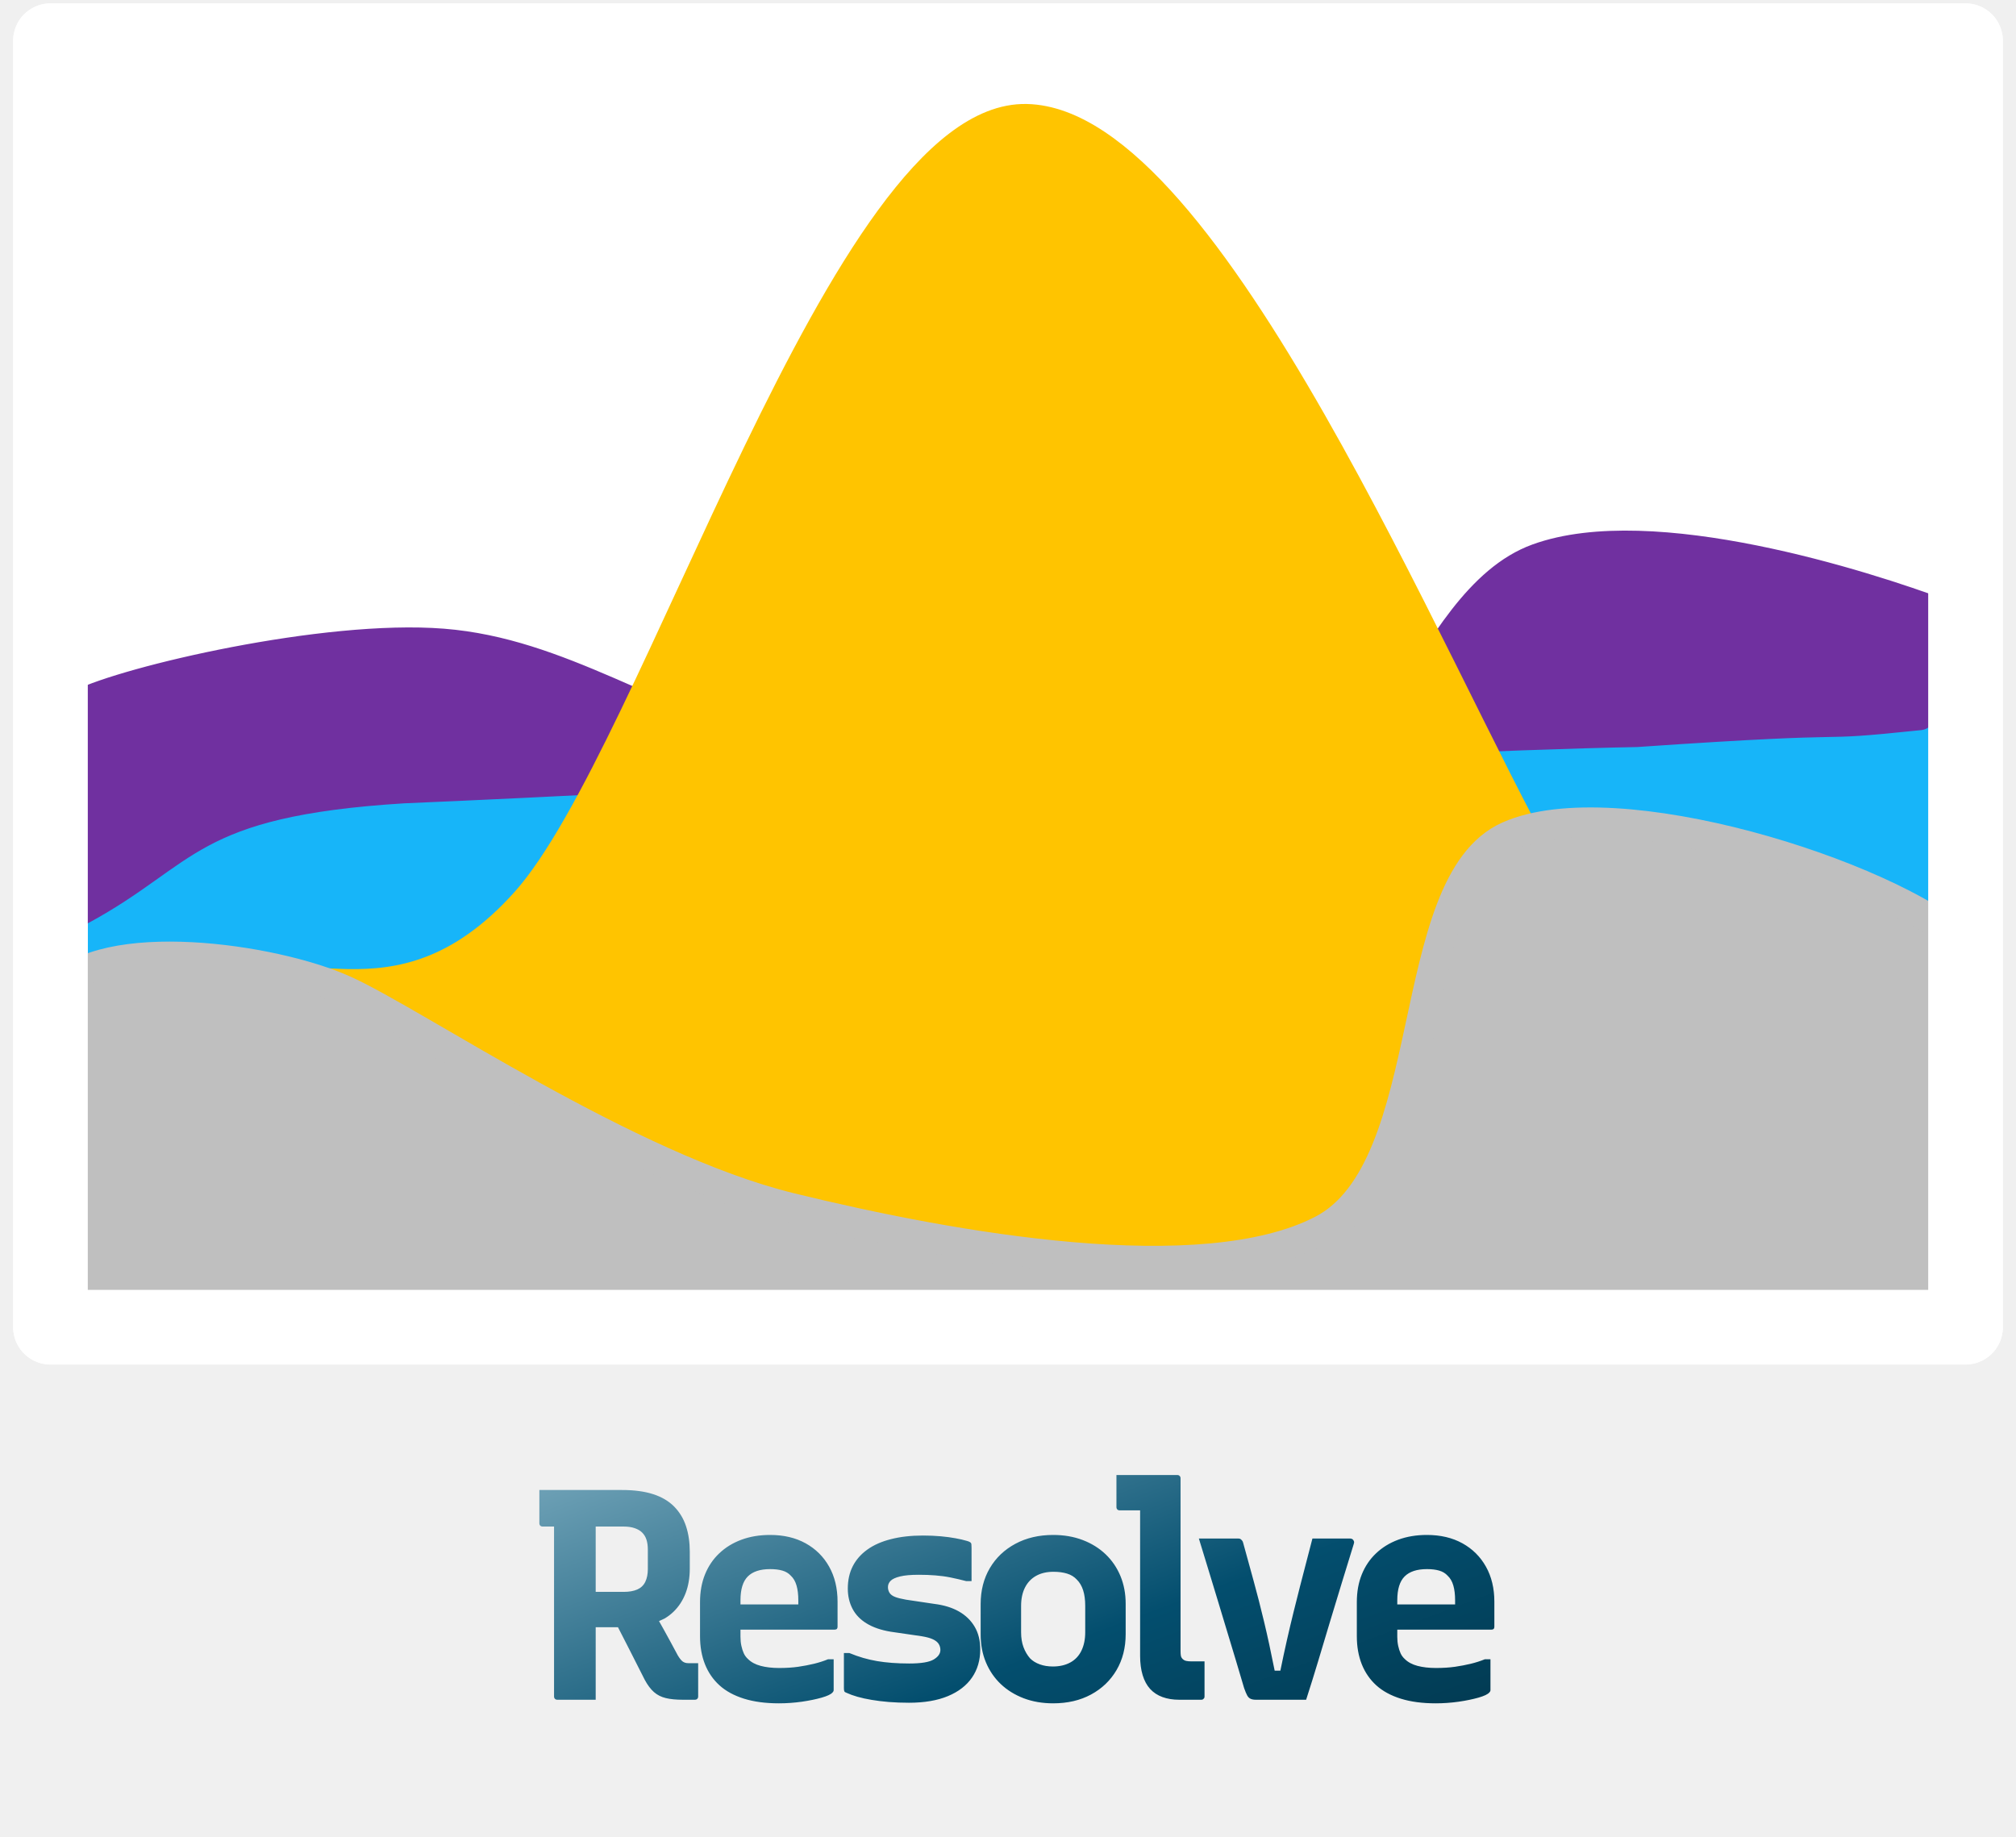
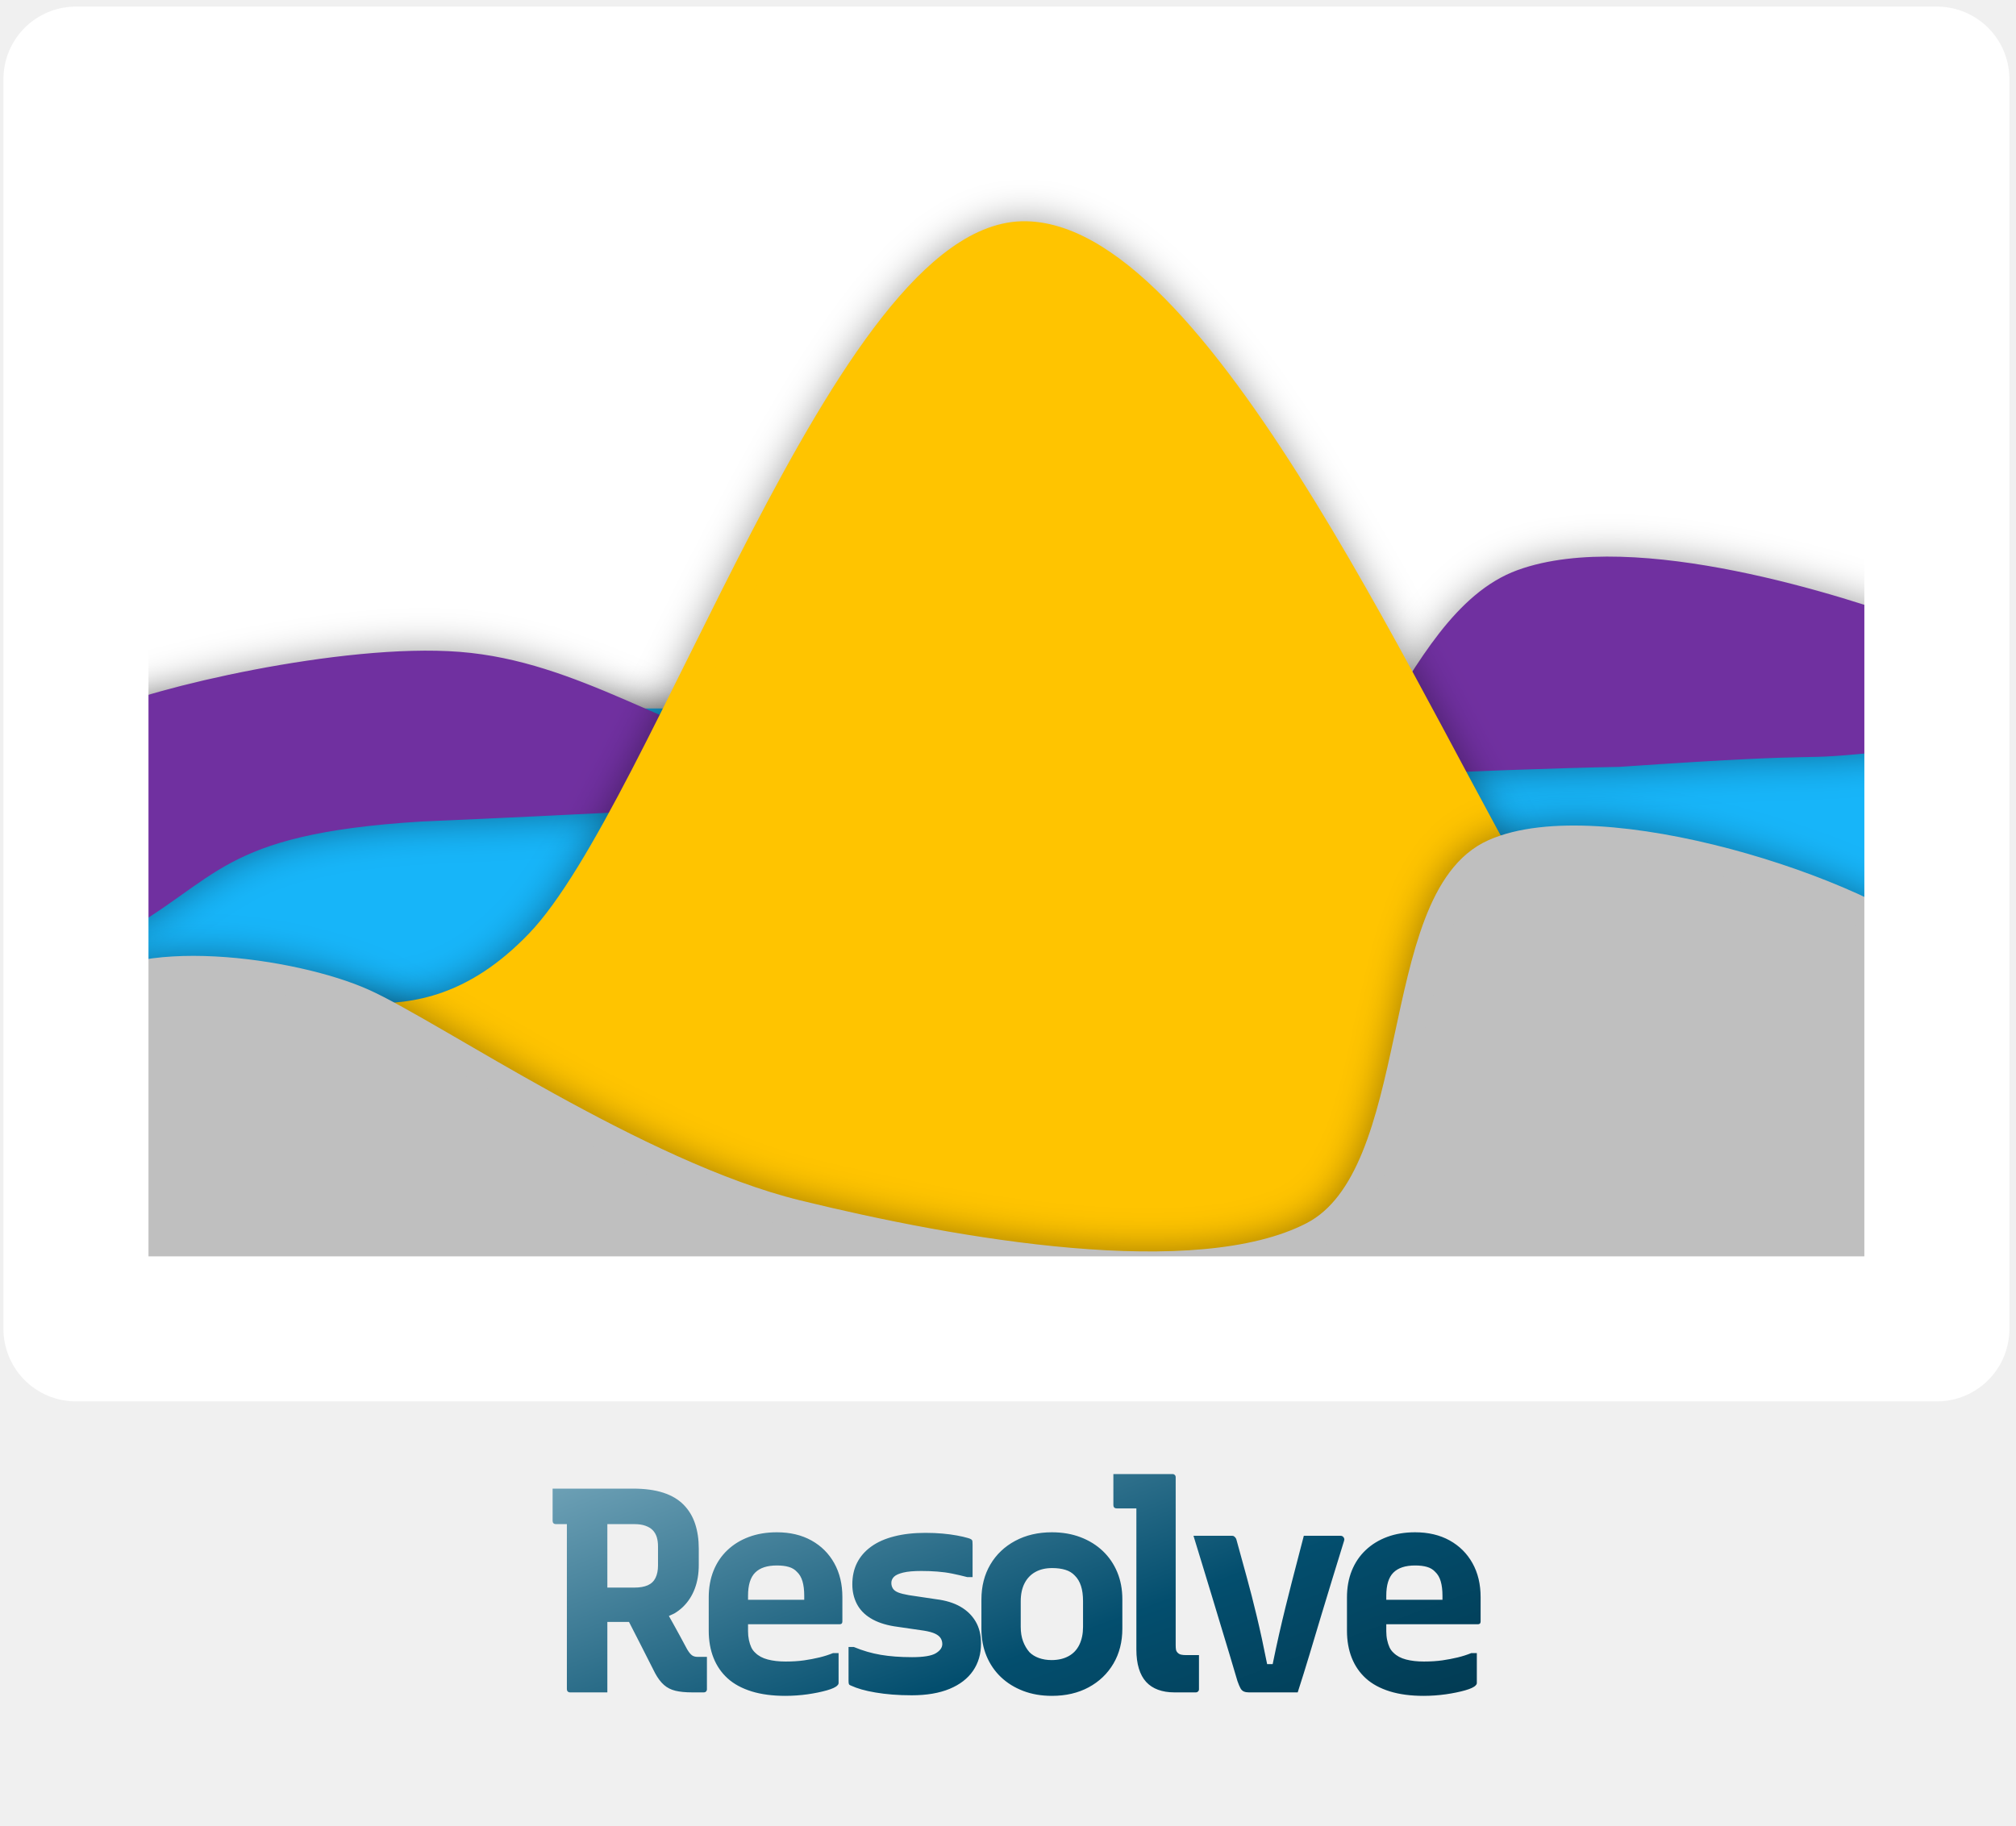
- <svg xmlns="http://www.w3.org/2000/svg" width="619" height="564" xml:space="preserve" overflow="hidden">
+ <svg xmlns="http://www.w3.org/2000/svg" width="637" height="577" xml:space="preserve" overflow="hidden">
  <defs>
-     <linearGradient x1="496.681" y1="1644.33" x2="424.352" y2="1451.46" gradientUnits="userSpaceOnUse" spreadMethod="reflect" id="fill0">
+     <filter id="fx0" x="-10%" y="-10%" width="120%" height="120%" filterUnits="userSpaceOnUse" primitiveUnits="userSpaceOnUse">
+       <feComponentTransfer color-interpolation-filters="sRGB">
+         <feFuncR type="discrete" tableValues="0 0" />
+         <feFuncG type="discrete" tableValues="0 0" />
+         <feFuncB type="discrete" tableValues="0 0" />
+         <feFuncA type="linear" slope="0.4" intercept="0" />
+       </feComponentTransfer>
+       <feGaussianBlur stdDeviation="6.111 6.111" />
+     </filter>
+     <filter id="fx1" x="-10%" y="-10%" width="120%" height="120%" filterUnits="userSpaceOnUse" primitiveUnits="userSpaceOnUse">
+       <feComponentTransfer color-interpolation-filters="sRGB">
+         <feFuncR type="discrete" tableValues="0 0" />
+         <feFuncG type="discrete" tableValues="0 0" />
+         <feFuncB type="discrete" tableValues="0 0" />
+         <feFuncA type="linear" slope="0.4" intercept="0" />
+       </feComponentTransfer>
+       <feGaussianBlur stdDeviation="6.111 6.111" />
+     </filter>
+     <filter id="fx2" x="-10%" y="-10%" width="120%" height="120%" filterUnits="userSpaceOnUse" primitiveUnits="userSpaceOnUse">
+       <feComponentTransfer color-interpolation-filters="sRGB">
+         <feFuncR type="discrete" tableValues="0 0" />
+         <feFuncG type="discrete" tableValues="0 0" />
+         <feFuncB type="discrete" tableValues="0 0" />
+         <feFuncA type="linear" slope="0.4" intercept="0" />
+       </feComponentTransfer>
+       <feGaussianBlur stdDeviation="6.111 6.111" />
+     </filter>
+     <filter id="fx3" x="-10%" y="-10%" width="120%" height="120%" filterUnits="userSpaceOnUse" primitiveUnits="userSpaceOnUse">
+       <feComponentTransfer color-interpolation-filters="sRGB">
+         <feFuncR type="discrete" tableValues="0 0" />
+         <feFuncG type="discrete" tableValues="0 0" />
+         <feFuncB type="discrete" tableValues="0 0" />
+         <feFuncA type="linear" slope="0.4" intercept="0" />
+       </feComponentTransfer>
+       <feGaussianBlur stdDeviation="6.111 6.111" />
+     </filter>
+     <linearGradient x1="496.681" y1="1644.33" x2="424.352" y2="1451.46" gradientUnits="userSpaceOnUse" spreadMethod="reflect" id="fill4">
      <stop offset="0" stop-color="#023B53" stop-opacity="1" />
      <stop offset="0.1" stop-color="#023B53" stop-opacity="1" />
      <stop offset="0.4" stop-color="#034E6E" stop-opacity="1" />
      <stop offset="0.9" stop-color="#6EA1B6" stop-opacity="1" />
      <stop offset="1" stop-color="#6EA1B6" stop-opacity="1" />
    </linearGradient>
+     <clipPath id="clip5">
+       <path d="M182.5 1273.5 182.5 1378.5 739.5 1378.5 739.5 1273.5ZM142 1045 779 1045 779 1622 142 1622Z" fill-rule="evenodd" clip-rule="evenodd" />
+     </clipPath>
+     <clipPath id="clip6">
+       <rect x="1.667" y="1.667" width="602.666" height="150.667" />
+     </clipPath>
+     <clipPath id="clip7">
+       <path d="M653.921 1225.55C642.487 1225.24 631.832 1226.31 623.08 1229.49 605.577 1235.85 593.773 1256.62 581.543 1277.1L576.335 1285.49 572.924 1285.64C523.602 1287.78 464.073 1290.77 409.392 1293.53L401.113 1293.95 392.601 1291.39C350.85 1280.17 323.091 1258.46 286.941 1255.6 250.791 1252.74 189.831 1267.12 175.702 1274.23 176.473 1296.08 174.954 1315.64 175.726 1337.5 208.799 1319.67 208.659 1304.14 274.944 1300.07 294.899 1299.24 323.699 1297.84 356.884 1296.18L401.113 1293.95 409.237 1296.39C450.113 1309.62 503.839 1331.94 537.45 1322.91 551.855 1319.04 562.575 1306.72 572.195 1292.17L576.335 1285.49 596.665 1284.64C619.416 1283.72 638.988 1283.06 653.499 1282.79 729.748 1277.55 702.459 1281.59 740.456 1277.61 740.059 1261.46 747.882 1262.8 747.486 1246.65 729.536 1239.94 688.224 1226.5 653.921 1225.55ZM142 1045 779 1045 779 1622 142 1622Z" fill-rule="evenodd" clip-rule="evenodd" />
+     </clipPath>
+     <clipPath id="clip8">
+       <rect x="1.66" y="-2.552" width="617.71" height="162.93" />
+     </clipPath>
+     <clipPath id="clip9">
+       <path d="M466.157 1119.51C410.448 1118.41 352.966 1300.96 312.523 1343.15 272.081 1385.33 236.937 1354.06 223.5 1372.6L231.898 1454.41 670.297 1455.5C739.445 1438.05 658.979 1389.73 624.955 1333.73 590.932 1277.73 521.867 1120.6 466.157 1119.51ZM142 1045 779 1045 779 1622 142 1622Z" fill-rule="evenodd" clip-rule="evenodd" />
+     </clipPath>
+     <clipPath id="clip10">
+       <rect x="1.577" y="1.613" width="539.756" height="381.721" />
+     </clipPath>
+     <clipPath id="clip11">
+       <path d="M646.57 1310.72C633.761 1309.98 622.386 1311.08 614.161 1314.73 581.262 1329.35 593.671 1416.67 556.912 1435.68 520.152 1454.69 443.62 1441.07 393.603 1428.8 343.586 1416.53 278.851 1372.04 256.81 1362.07 234.768 1352.1 182.641 1344.83 168.5 1362.07L171.963 1465.5 755.5 1465.5C755.103 1426.33 754.706 1387.16 754.31 1347.99 736.345 1331.73 685 1312.93 646.57 1310.72ZM142 1045 779 1045 779 1622 142 1622Z" fill-rule="evenodd" clip-rule="evenodd" />
+     </clipPath>
+     <clipPath id="clip12">
+       <rect x="1.633" y="-4.213" width="632.726" height="206.546" />
+     </clipPath>
  </defs>
-   <g transform="translate(-151 -1058)">
+   <g transform="translate(-142 -1045)">
    <g>
-       <path d="M474.458 1540.6C472.373 1540.6 470.594 1541.02 469.122 1541.85 467.65 1542.67 466.515 1543.87 465.718 1545.43 464.921 1547 464.522 1548.88 464.522 1551.09L464.522 1559.19C464.522 1560.9 464.767 1562.42 465.258 1563.74 465.749 1565.06 466.423 1566.21 467.282 1567.19 468.079 1567.99 469.076 1568.6 470.272 1569.03 471.468 1569.46 472.802 1569.68 474.274 1569.68 476.359 1569.68 478.153 1569.26 479.656 1568.43 481.159 1567.61 482.293 1566.39 483.06 1564.8 483.827 1563.2 484.21 1561.33 484.21 1559.19L484.21 1551.09C484.21 1549.19 483.995 1547.58 483.566 1546.26 483.137 1544.94 482.493 1543.85 481.634 1543 480.837 1542.14 479.84 1541.52 478.644 1541.16 477.448 1540.79 476.053 1540.6 474.458 1540.6ZM589.133 1539.78C586.067 1539.78 583.782 1540.53 582.279 1542.03 580.777 1543.53 580.025 1545.97 580.025 1549.34L580.025 1550.63 597.781 1550.63C597.781 1550.39 597.781 1550.17 597.781 1549.99 597.781 1549.8 597.781 1549.59 597.781 1549.34 597.781 1547.56 597.597 1546.05 597.229 1544.79 596.861 1543.53 596.279 1542.54 595.481 1541.8 594.807 1541.06 593.948 1540.54 592.905 1540.24 591.863 1539.93 590.605 1539.78 589.133 1539.78ZM387.467 1539.78C384.4 1539.78 382.115 1540.53 380.613 1542.03 379.11 1543.53 378.359 1545.97 378.359 1549.34L378.359 1550.63 396.115 1550.63C396.115 1550.39 396.115 1550.17 396.115 1549.99 396.115 1549.8 396.115 1549.59 396.115 1549.34 396.115 1547.56 395.931 1546.05 395.563 1544.79 395.195 1543.53 394.612 1542.54 393.815 1541.8 393.14 1541.06 392.281 1540.54 391.239 1540.24 390.196 1539.93 388.939 1539.78 387.467 1539.78ZM519.104 1530.39C521.189 1530.39 523.229 1530.39 525.222 1530.39 527.215 1530.39 529.224 1530.39 531.248 1530.39 531.555 1530.39 531.785 1530.45 531.938 1530.58 532.091 1530.7 532.245 1530.85 532.398 1531.04 532.551 1531.22 532.659 1531.46 532.72 1531.77 533.763 1535.57 534.821 1539.42 535.894 1543.32 536.967 1547.21 538.041 1551.4 539.114 1555.88 540.187 1560.35 541.276 1565.38 542.38 1570.96L544.128 1570.96C544.803 1567.65 545.477 1564.51 546.152 1561.53 546.827 1558.56 547.501 1555.71 548.176 1552.98 548.851 1550.25 549.51 1547.63 550.154 1545.11 550.798 1542.6 551.442 1540.11 552.086 1537.66 552.73 1535.21 553.359 1532.78 553.972 1530.39 555.873 1530.39 557.79 1530.39 559.722 1530.39 561.654 1530.39 563.601 1530.39 565.564 1530.39 565.871 1530.39 566.116 1530.47 566.3 1530.62 566.484 1530.77 566.622 1530.97 566.714 1531.22 566.806 1531.46 566.791 1531.74 566.668 1532.05 565.441 1536.03 564.215 1540.02 562.988 1544.01 561.761 1547.99 560.55 1551.98 559.354 1555.97 558.158 1559.95 556.962 1563.94 555.766 1567.93 554.57 1571.91 553.328 1575.9 552.04 1579.89 549.341 1579.89 546.658 1579.89 543.99 1579.89 541.322 1579.89 538.853 1579.89 536.584 1579.89 535.971 1579.89 535.449 1579.8 535.02 1579.61 534.591 1579.43 534.238 1579.09 533.962 1578.6 533.686 1578.11 533.364 1577.34 532.996 1576.3 532.199 1573.54 531.355 1570.7 530.466 1567.79 529.577 1564.88 528.672 1561.89 527.752 1558.82 526.832 1555.75 525.897 1552.66 524.946 1549.53 523.995 1546.4 523.029 1543.23 522.048 1540.01 521.067 1536.79 520.085 1533.58 519.104 1530.39ZM434.404 1529.47C436.367 1529.47 438.176 1529.55 439.832 1529.7 441.488 1529.85 442.991 1530.05 444.34 1530.3 445.689 1530.54 446.885 1530.82 447.928 1531.13 448.357 1531.25 448.679 1531.39 448.894 1531.54 449.109 1531.69 449.231 1531.89 449.262 1532.14 449.293 1532.38 449.308 1532.75 449.308 1533.24 449.308 1534.53 449.308 1536.14 449.308 1538.07 449.308 1540.01 449.308 1541.8 449.308 1543.46L447.652 1543.46C445.996 1543.03 444.401 1542.66 442.868 1542.35 441.335 1542.04 439.771 1541.83 438.176 1541.71 436.581 1541.58 434.895 1541.52 433.116 1541.52 430.663 1541.52 428.746 1541.69 427.366 1542.03 425.986 1542.37 425.02 1542.81 424.468 1543.36 423.916 1543.92 423.64 1544.56 423.64 1545.3 423.64 1545.97 423.809 1546.57 424.146 1547.09 424.483 1547.61 425.051 1548.02 425.848 1548.33 426.645 1548.64 427.749 1548.91 429.16 1549.16L437.808 1550.45C440.813 1550.82 443.359 1551.6 445.444 1552.79 447.529 1553.99 449.139 1555.55 450.274 1557.49 451.409 1559.42 451.976 1561.73 451.976 1564.43 451.976 1567.74 451.133 1570.63 449.446 1573.08 447.759 1575.53 445.291 1577.43 442.04 1578.78 438.789 1580.13 434.803 1580.81 430.08 1580.81 427.872 1580.81 425.817 1580.73 423.916 1580.58 422.015 1580.42 420.251 1580.21 418.626 1579.93 417.001 1579.66 415.544 1579.34 414.256 1578.97 412.968 1578.6 411.864 1578.2 410.944 1577.77 410.576 1577.65 410.346 1577.5 410.254 1577.31 410.162 1577.13 410.116 1576.79 410.116 1576.3 410.116 1574.89 410.116 1573.2 410.116 1571.24 410.116 1569.28 410.116 1567.38 410.116 1565.54L411.772 1565.54C413.244 1566.15 414.67 1566.65 416.05 1567.05 417.43 1567.45 418.841 1567.77 420.282 1568.02 421.723 1568.26 423.257 1568.45 424.882 1568.57 426.507 1568.69 428.271 1568.76 430.172 1568.76 433.852 1568.76 436.367 1568.34 437.716 1567.51 439.065 1566.69 439.74 1565.72 439.74 1564.62 439.74 1563.94 439.571 1563.33 439.234 1562.78 438.897 1562.22 438.314 1561.75 437.486 1561.35 436.658 1560.95 435.477 1560.63 433.944 1560.38L424.468 1559C421.524 1558.51 419.071 1557.67 417.108 1556.47 415.145 1555.28 413.689 1553.76 412.738 1551.92 411.787 1550.08 411.312 1548.02 411.312 1545.76 411.312 1543.18 411.818 1540.89 412.83 1538.9 413.842 1536.91 415.329 1535.21 417.292 1533.8 419.255 1532.38 421.677 1531.31 424.56 1530.58 427.443 1529.84 430.724 1529.47 434.404 1529.47ZM589.133 1529.29C593.304 1529.29 596.938 1530.15 600.035 1531.86 603.133 1533.58 605.54 1535.97 607.257 1539.04 608.975 1542.11 609.833 1545.69 609.833 1549.8L609.833 1557.44C609.833 1557.62 609.803 1557.79 609.741 1557.95 609.68 1558.1 609.573 1558.21 609.419 1558.27 609.266 1558.33 609.097 1558.36 608.913 1558.36L587.753 1558.36C586.711 1558.36 585.653 1558.36 584.579 1558.36 583.506 1558.36 582.448 1558.36 581.405 1558.36L580.025 1558.36 580.025 1560.57C580.025 1561.55 580.117 1562.47 580.301 1563.33 580.485 1564.19 580.731 1564.95 581.037 1565.63 581.344 1566.3 581.773 1566.88 582.325 1567.38 583.307 1568.36 584.61 1569.06 586.235 1569.49 587.861 1569.92 589.747 1570.14 591.893 1570.14 594.101 1570.14 596.049 1570.01 597.735 1569.77 599.422 1569.52 601.032 1569.22 602.565 1568.85 604.099 1568.48 605.54 1568.02 606.889 1567.47L608.637 1567.47C608.637 1569.06 608.637 1570.64 608.637 1572.21 608.637 1573.77 608.637 1575.35 608.637 1576.94 608.637 1577.07 608.607 1577.19 608.545 1577.31 608.484 1577.43 608.392 1577.56 608.269 1577.68 607.779 1578.23 606.675 1578.75 604.957 1579.24 603.24 1579.73 601.216 1580.15 598.885 1580.49 596.555 1580.82 594.193 1580.99 591.801 1580.99 587.753 1580.99 584.196 1580.52 581.129 1579.57 578.063 1578.61 575.548 1577.25 573.585 1575.47 571.623 1573.69 570.135 1571.53 569.123 1568.99 568.111 1566.44 567.605 1563.57 567.605 1560.38L567.605 1549.9C567.605 1546.77 568.111 1543.95 569.123 1541.43 570.135 1538.92 571.592 1536.75 573.493 1534.95 575.395 1533.14 577.664 1531.74 580.301 1530.76 582.939 1529.78 585.883 1529.29 589.133 1529.29ZM474.366 1529.29C477.678 1529.29 480.699 1529.81 483.428 1530.85 486.157 1531.89 488.503 1533.35 490.466 1535.22 492.429 1537.09 493.947 1539.32 495.02 1541.89 496.093 1544.47 496.63 1547.32 496.63 1550.45L496.63 1559.74C496.63 1563.91 495.695 1567.59 493.824 1570.78 491.953 1573.97 489.347 1576.47 486.004 1578.28 482.661 1580.09 478.782 1580.99 474.366 1580.99 471.054 1580.99 468.033 1580.47 465.304 1579.43 462.575 1578.38 460.229 1576.93 458.266 1575.06 456.303 1573.19 454.785 1570.96 453.712 1568.39 452.639 1565.81 452.102 1562.96 452.102 1559.83L452.102 1550.54C452.102 1546.37 453.037 1542.69 454.908 1539.5 456.779 1536.31 459.401 1533.81 462.774 1532 466.147 1530.19 470.011 1529.29 474.366 1529.29ZM387.467 1529.29C391.637 1529.29 395.271 1530.15 398.369 1531.86 401.466 1533.58 403.873 1535.97 405.591 1539.04 407.308 1542.11 408.167 1545.69 408.167 1549.8L408.167 1557.44C408.167 1557.62 408.136 1557.79 408.075 1557.95 408.013 1558.1 407.906 1558.21 407.753 1558.27 407.599 1558.33 407.431 1558.36 407.247 1558.36L386.087 1558.36C385.044 1558.36 383.986 1558.36 382.913 1558.36 381.839 1558.36 380.781 1558.36 379.739 1558.36L378.359 1558.36 378.359 1560.57C378.359 1561.55 378.451 1562.47 378.635 1563.33 378.819 1564.19 379.064 1564.95 379.371 1565.63 379.677 1566.3 380.107 1566.88 380.659 1567.38 381.64 1568.36 382.943 1569.06 384.569 1569.49 386.194 1569.92 388.08 1570.14 390.227 1570.14 392.435 1570.14 394.382 1570.01 396.069 1569.77 397.755 1569.52 399.365 1569.22 400.899 1568.85 402.432 1568.48 403.873 1568.02 405.223 1567.47L406.971 1567.47C406.971 1569.06 406.971 1570.64 406.971 1572.21 406.971 1573.77 406.971 1575.35 406.971 1576.94 406.971 1577.07 406.94 1577.19 406.879 1577.31 406.817 1577.43 406.725 1577.56 406.603 1577.68 406.112 1578.23 405.008 1578.75 403.291 1579.24 401.573 1579.73 399.549 1580.15 397.219 1580.49 394.888 1580.82 392.527 1580.99 390.135 1580.99 386.087 1580.99 382.529 1580.52 379.463 1579.57 376.396 1578.61 373.881 1577.25 371.919 1575.47 369.956 1573.69 368.469 1571.53 367.457 1568.99 366.445 1566.44 365.939 1563.57 365.939 1560.38L365.939 1549.9C365.939 1546.77 366.445 1543.95 367.457 1541.43 368.469 1538.92 369.925 1536.75 371.827 1534.95 373.728 1533.14 375.997 1531.74 378.635 1530.76 381.272 1529.78 384.216 1529.29 387.467 1529.29ZM333.905 1526.71 333.905 1530.9C333.905 1532.89 333.905 1534.81 333.905 1536.65L333.905 1546.77 337.079 1546.77C338.889 1546.77 340.683 1546.77 342.461 1546.77 344.179 1546.77 345.589 1546.52 346.693 1546.03 347.797 1545.54 348.61 1544.76 349.131 1543.69 349.653 1542.61 349.913 1541.31 349.913 1539.78L349.913 1533.8C349.913 1532.63 349.775 1531.62 349.499 1530.76 349.223 1529.9 348.779 1529.16 348.165 1528.55 347.613 1528 346.862 1527.55 345.911 1527.22 344.961 1526.88 343.811 1526.71 342.461 1526.71 339.701 1526.71 336.926 1526.71 334.135 1526.71ZM316.609 1515.49C320.841 1515.49 325.073 1515.49 329.305 1515.49 333.537 1515.49 337.769 1515.49 342.001 1515.49 345.743 1515.49 348.932 1515.92 351.569 1516.78 354.207 1517.63 356.353 1518.91 358.009 1520.59 359.665 1522.28 360.877 1524.29 361.643 1526.62 362.41 1528.95 362.793 1531.56 362.793 1534.44L362.793 1539.59C362.793 1542.41 362.364 1544.94 361.505 1547.18 360.647 1549.42 359.405 1551.32 357.779 1552.89 356.967 1553.67 356.066 1554.35 355.077 1554.94L353.349 1555.74 354.789 1558.31C356.139 1560.74 357.58 1563.39 359.113 1566.27 359.665 1567.19 360.171 1567.82 360.631 1568.16 361.091 1568.49 361.659 1568.66 362.333 1568.66 362.64 1568.66 362.87 1568.66 363.023 1568.66 363.177 1568.66 363.376 1568.66 363.621 1568.66L365.369 1568.66C365.369 1570.5 365.369 1572.21 365.369 1573.77 365.369 1575.33 365.369 1577.04 365.369 1578.88 365.369 1579.18 365.277 1579.43 365.093 1579.61 364.909 1579.8 364.664 1579.89 364.357 1579.89 363.928 1579.89 363.361 1579.89 362.655 1579.89 361.95 1579.89 361.291 1579.89 360.677 1579.89 358.592 1579.89 356.844 1579.72 355.433 1579.38 354.023 1579.04 352.811 1578.43 351.799 1577.54 350.787 1576.65 349.852 1575.41 348.993 1573.82 347.399 1570.69 345.819 1567.57 344.255 1564.48L340.743 1557.62 338.367 1557.62 333.905 1557.62 333.905 1558.96C333.905 1562.73 333.905 1566.7 333.905 1570.87 333.905 1572.53 333.905 1574.12 333.905 1575.66 333.905 1577.19 333.905 1578.6 333.905 1579.89 331.881 1579.89 329.934 1579.89 328.063 1579.89 326.193 1579.89 324.215 1579.89 322.129 1579.89 321.823 1579.89 321.577 1579.8 321.393 1579.61 321.209 1579.43 321.117 1579.18 321.117 1578.88 321.117 1573.91 321.117 1569.11 321.117 1564.48 321.117 1559.85 321.117 1555.23 321.117 1550.63 321.117 1546.03 321.117 1541.39 321.117 1536.69L321.117 1526.71 317.621 1526.71C317.315 1526.71 317.069 1526.62 316.885 1526.44 316.701 1526.25 316.609 1526.01 316.609 1525.7 316.609 1523.92 316.609 1522.22 316.609 1520.59 316.609 1518.97 316.609 1517.27 316.609 1515.49ZM493.795 1510.89C494.225 1510.89 495.068 1510.89 496.325 1510.89 497.583 1510.89 499.009 1510.89 500.603 1510.89 502.198 1510.89 503.808 1510.89 505.433 1510.89 507.059 1510.89 508.5 1510.89 509.757 1510.89 511.015 1510.89 511.919 1510.89 512.471 1510.89 512.717 1510.89 512.901 1510.93 513.023 1511.03 513.146 1511.12 513.253 1511.22 513.345 1511.35 513.437 1511.47 513.483 1511.65 513.483 1511.9 513.483 1515.27 513.483 1518.74 513.483 1522.3 513.483 1525.85 513.483 1529.43 513.483 1533.01 513.483 1536.6 513.483 1540.2 513.483 1543.82 513.483 1547.44 513.483 1551.03 513.483 1554.59 513.483 1558.14 513.483 1561.61 513.483 1564.98 513.483 1565.54 513.514 1566 513.575 1566.36 513.637 1566.73 513.821 1567.07 514.127 1567.38 514.434 1567.68 514.802 1567.88 515.231 1567.97 515.661 1568.07 516.213 1568.11 516.887 1568.11 517.317 1568.11 517.838 1568.11 518.451 1568.11 519.065 1568.11 519.525 1568.11 519.831 1568.11L520.843 1568.11C520.843 1569.77 520.843 1571.56 520.843 1573.49 520.843 1575.43 520.843 1577.22 520.843 1578.88 520.843 1579.12 520.797 1579.3 520.705 1579.43 520.613 1579.55 520.506 1579.66 520.383 1579.75 520.261 1579.84 520.077 1579.89 519.831 1579.89 519.463 1579.89 518.85 1579.89 517.991 1579.89 517.133 1579.89 516.243 1579.89 515.323 1579.89 514.403 1579.89 513.637 1579.89 513.023 1579.89 511.122 1579.89 509.42 1579.61 507.917 1579.06 506.415 1578.51 505.157 1577.68 504.145 1576.58 503.133 1575.47 502.367 1574.06 501.845 1572.34 501.324 1570.63 501.063 1568.63 501.063 1566.36 501.063 1563.54 501.063 1560.63 501.063 1557.62 501.063 1554.62 501.063 1551.58 501.063 1548.52 501.063 1545.45 501.063 1542.38 501.063 1539.32 501.063 1536.25 501.063 1533.23 501.063 1530.25 501.063 1527.28 501.063 1524.44 501.063 1521.74L500.511 1521.74C500.266 1521.74 499.76 1521.74 498.993 1521.74 498.227 1521.74 497.445 1521.74 496.647 1521.74 495.85 1521.74 495.237 1521.74 494.807 1521.74 494.501 1521.74 494.255 1521.65 494.071 1521.47 493.887 1521.28 493.795 1521.04 493.795 1520.73 493.795 1519.08 493.795 1517.43 493.795 1515.81 493.795 1514.18 493.795 1512.54 493.795 1510.89Z" fill="url(#fill0)" fill-rule="evenodd" />
+       <path d="M474.458 1540.6C472.373 1540.6 470.594 1541.02 469.122 1541.85 467.65 1542.67 466.515 1543.87 465.718 1545.43 464.921 1547 464.522 1548.88 464.522 1551.09L464.522 1559.19C464.522 1560.9 464.767 1562.42 465.258 1563.74 465.749 1565.06 466.423 1566.21 467.282 1567.19 468.079 1567.99 469.076 1568.6 470.272 1569.03 471.468 1569.46 472.802 1569.68 474.274 1569.68 476.359 1569.68 478.153 1569.26 479.656 1568.43 481.159 1567.61 482.293 1566.39 483.06 1564.8 483.827 1563.2 484.21 1561.33 484.21 1559.19L484.21 1551.09C484.21 1549.19 483.995 1547.58 483.566 1546.26 483.137 1544.94 482.493 1543.85 481.634 1543 480.837 1542.14 479.84 1541.52 478.644 1541.16 477.448 1540.79 476.053 1540.6 474.458 1540.6ZM589.133 1539.78C586.067 1539.78 583.782 1540.53 582.279 1542.03 580.777 1543.53 580.025 1545.97 580.025 1549.34L580.025 1550.63 597.781 1550.63C597.781 1550.39 597.781 1550.17 597.781 1549.99 597.781 1549.8 597.781 1549.59 597.781 1549.34 597.781 1547.56 597.597 1546.05 597.229 1544.79 596.861 1543.53 596.279 1542.54 595.481 1541.8 594.807 1541.06 593.948 1540.54 592.905 1540.24 591.863 1539.93 590.605 1539.78 589.133 1539.78ZM387.467 1539.78C384.4 1539.78 382.115 1540.53 380.613 1542.03 379.11 1543.53 378.359 1545.97 378.359 1549.34L378.359 1550.63 396.115 1550.63C396.115 1550.39 396.115 1550.17 396.115 1549.99 396.115 1549.8 396.115 1549.59 396.115 1549.34 396.115 1547.56 395.931 1546.05 395.563 1544.79 395.195 1543.53 394.612 1542.54 393.815 1541.8 393.14 1541.06 392.281 1540.54 391.239 1540.24 390.196 1539.93 388.939 1539.78 387.467 1539.78ZM519.104 1530.39C521.189 1530.39 523.229 1530.39 525.222 1530.39 527.215 1530.39 529.224 1530.39 531.248 1530.39 531.555 1530.39 531.785 1530.45 531.938 1530.58 532.091 1530.7 532.245 1530.85 532.398 1531.04 532.551 1531.22 532.659 1531.46 532.72 1531.77 533.763 1535.57 534.821 1539.42 535.894 1543.32 536.967 1547.21 538.041 1551.4 539.114 1555.88 540.187 1560.35 541.276 1565.38 542.38 1570.96L544.128 1570.96C544.803 1567.65 545.477 1564.51 546.152 1561.53 546.827 1558.56 547.501 1555.71 548.176 1552.98 548.851 1550.25 549.51 1547.63 550.154 1545.11 550.798 1542.6 551.442 1540.11 552.086 1537.66 552.73 1535.21 553.359 1532.78 553.972 1530.39 555.873 1530.39 557.79 1530.39 559.722 1530.39 561.654 1530.39 563.601 1530.39 565.564 1530.39 565.871 1530.39 566.116 1530.47 566.3 1530.62 566.484 1530.77 566.622 1530.97 566.714 1531.22 566.806 1531.46 566.791 1531.74 566.668 1532.05 565.441 1536.03 564.215 1540.02 562.988 1544.01 561.761 1547.99 560.55 1551.98 559.354 1555.97 558.158 1559.95 556.962 1563.94 555.766 1567.93 554.57 1571.91 553.328 1575.9 552.04 1579.89 549.341 1579.89 546.658 1579.89 543.99 1579.89 541.322 1579.89 538.853 1579.89 536.584 1579.89 535.971 1579.89 535.449 1579.8 535.02 1579.61 534.591 1579.43 534.238 1579.09 533.962 1578.6 533.686 1578.11 533.364 1577.34 532.996 1576.3 532.199 1573.54 531.355 1570.7 530.466 1567.79 529.577 1564.88 528.672 1561.89 527.752 1558.82 526.832 1555.75 525.897 1552.66 524.946 1549.53 523.995 1546.4 523.029 1543.23 522.048 1540.01 521.067 1536.79 520.085 1533.58 519.104 1530.39ZM434.404 1529.47C436.367 1529.47 438.176 1529.55 439.832 1529.7 441.488 1529.85 442.991 1530.05 444.34 1530.3 445.689 1530.54 446.885 1530.82 447.928 1531.13 448.357 1531.25 448.679 1531.39 448.894 1531.54 449.109 1531.69 449.231 1531.89 449.262 1532.14 449.293 1532.38 449.308 1532.75 449.308 1533.24 449.308 1534.53 449.308 1536.14 449.308 1538.07 449.308 1540.01 449.308 1541.8 449.308 1543.46L447.652 1543.46C445.996 1543.03 444.401 1542.66 442.868 1542.35 441.335 1542.04 439.771 1541.83 438.176 1541.71 436.581 1541.58 434.895 1541.52 433.116 1541.52 430.663 1541.52 428.746 1541.69 427.366 1542.03 425.986 1542.37 425.02 1542.81 424.468 1543.36 423.916 1543.92 423.64 1544.56 423.64 1545.3 423.64 1545.97 423.809 1546.57 424.146 1547.09 424.483 1547.61 425.051 1548.02 425.848 1548.33 426.645 1548.64 427.749 1548.91 429.16 1549.16L437.808 1550.45C440.813 1550.82 443.359 1551.6 445.444 1552.79 447.529 1553.99 449.139 1555.55 450.274 1557.49 451.409 1559.42 451.976 1561.73 451.976 1564.43 451.976 1567.74 451.133 1570.63 449.446 1573.08 447.759 1575.53 445.291 1577.43 442.04 1578.78 438.789 1580.13 434.803 1580.81 430.08 1580.81 427.872 1580.81 425.817 1580.73 423.916 1580.58 422.015 1580.42 420.251 1580.21 418.626 1579.93 417.001 1579.66 415.544 1579.34 414.256 1578.97 412.968 1578.6 411.864 1578.2 410.944 1577.77 410.576 1577.65 410.346 1577.5 410.254 1577.31 410.162 1577.13 410.116 1576.79 410.116 1576.3 410.116 1574.89 410.116 1573.2 410.116 1571.24 410.116 1569.28 410.116 1567.38 410.116 1565.54L411.772 1565.54C413.244 1566.15 414.67 1566.65 416.05 1567.05 417.43 1567.45 418.841 1567.77 420.282 1568.02 421.723 1568.26 423.257 1568.45 424.882 1568.57 426.507 1568.69 428.271 1568.76 430.172 1568.76 433.852 1568.76 436.367 1568.34 437.716 1567.51 439.065 1566.69 439.74 1565.72 439.74 1564.62 439.74 1563.94 439.571 1563.33 439.234 1562.78 438.897 1562.22 438.314 1561.75 437.486 1561.35 436.658 1560.95 435.477 1560.63 433.944 1560.38L424.468 1559C421.524 1558.51 419.071 1557.67 417.108 1556.47 415.145 1555.28 413.689 1553.76 412.738 1551.92 411.787 1550.08 411.312 1548.02 411.312 1545.76 411.312 1543.18 411.818 1540.89 412.83 1538.9 413.842 1536.91 415.329 1535.21 417.292 1533.8 419.255 1532.38 421.677 1531.31 424.56 1530.58 427.443 1529.84 430.724 1529.47 434.404 1529.47ZM589.133 1529.29C593.304 1529.29 596.938 1530.15 600.035 1531.86 603.133 1533.58 605.54 1535.97 607.257 1539.04 608.975 1542.11 609.833 1545.69 609.833 1549.8L609.833 1557.44C609.833 1557.62 609.803 1557.79 609.741 1557.95 609.68 1558.1 609.573 1558.21 609.419 1558.27 609.266 1558.33 609.097 1558.36 608.913 1558.36L587.753 1558.36C586.711 1558.36 585.653 1558.36 584.579 1558.36 583.506 1558.36 582.448 1558.36 581.405 1558.36L580.025 1558.36 580.025 1560.57C580.025 1561.55 580.117 1562.47 580.301 1563.33 580.485 1564.19 580.731 1564.95 581.037 1565.63 581.344 1566.3 581.773 1566.88 582.325 1567.38 583.307 1568.36 584.61 1569.06 586.235 1569.49 587.861 1569.92 589.747 1570.14 591.893 1570.14 594.101 1570.14 596.049 1570.01 597.735 1569.77 599.422 1569.52 601.032 1569.22 602.565 1568.85 604.099 1568.48 605.54 1568.02 606.889 1567.47L608.637 1567.47C608.637 1569.06 608.637 1570.64 608.637 1572.21 608.637 1573.77 608.637 1575.35 608.637 1576.94 608.637 1577.07 608.607 1577.19 608.545 1577.31 608.484 1577.43 608.392 1577.56 608.269 1577.68 607.779 1578.23 606.675 1578.75 604.957 1579.24 603.24 1579.73 601.216 1580.15 598.885 1580.49 596.555 1580.82 594.193 1580.99 591.801 1580.99 587.753 1580.99 584.196 1580.52 581.129 1579.57 578.063 1578.61 575.548 1577.25 573.585 1575.47 571.623 1573.69 570.135 1571.53 569.123 1568.99 568.111 1566.44 567.605 1563.57 567.605 1560.38L567.605 1549.9C567.605 1546.77 568.111 1543.95 569.123 1541.43 570.135 1538.92 571.592 1536.75 573.493 1534.95 575.395 1533.14 577.664 1531.74 580.301 1530.76 582.939 1529.78 585.883 1529.29 589.133 1529.29ZM474.366 1529.29C477.678 1529.29 480.699 1529.81 483.428 1530.85 486.157 1531.89 488.503 1533.35 490.466 1535.22 492.429 1537.09 493.947 1539.32 495.02 1541.89 496.093 1544.47 496.63 1547.32 496.63 1550.45L496.63 1559.74C496.63 1563.91 495.695 1567.59 493.824 1570.78 491.953 1573.97 489.347 1576.47 486.004 1578.28 482.661 1580.09 478.782 1580.99 474.366 1580.99 471.054 1580.99 468.033 1580.47 465.304 1579.43 462.575 1578.38 460.229 1576.93 458.266 1575.06 456.303 1573.19 454.785 1570.96 453.712 1568.39 452.639 1565.81 452.102 1562.96 452.102 1559.83L452.102 1550.54C452.102 1546.37 453.037 1542.69 454.908 1539.5 456.779 1536.31 459.401 1533.81 462.774 1532 466.147 1530.19 470.011 1529.29 474.366 1529.29ZM387.467 1529.29C391.637 1529.29 395.271 1530.15 398.369 1531.86 401.466 1533.58 403.873 1535.97 405.591 1539.04 407.308 1542.11 408.167 1545.69 408.167 1549.8L408.167 1557.44C408.167 1557.62 408.136 1557.79 408.075 1557.95 408.013 1558.1 407.906 1558.21 407.753 1558.27 407.599 1558.33 407.431 1558.36 407.247 1558.36L386.087 1558.36C385.044 1558.36 383.986 1558.36 382.913 1558.36 381.839 1558.36 380.781 1558.36 379.739 1558.36L378.359 1558.36 378.359 1560.57C378.359 1561.55 378.451 1562.47 378.635 1563.33 378.819 1564.19 379.064 1564.95 379.371 1565.63 379.677 1566.3 380.107 1566.88 380.659 1567.38 381.64 1568.36 382.943 1569.06 384.569 1569.49 386.194 1569.92 388.08 1570.14 390.227 1570.14 392.435 1570.14 394.382 1570.01 396.069 1569.77 397.755 1569.52 399.365 1569.22 400.899 1568.85 402.432 1568.48 403.873 1568.02 405.223 1567.47L406.971 1567.47C406.971 1569.06 406.971 1570.64 406.971 1572.21 406.971 1573.77 406.971 1575.35 406.971 1576.94 406.971 1577.07 406.94 1577.19 406.879 1577.31 406.817 1577.43 406.725 1577.56 406.603 1577.68 406.112 1578.23 405.008 1578.75 403.291 1579.24 401.573 1579.73 399.549 1580.15 397.219 1580.49 394.888 1580.82 392.527 1580.99 390.135 1580.99 386.087 1580.99 382.529 1580.52 379.463 1579.57 376.396 1578.61 373.881 1577.25 371.919 1575.47 369.956 1573.69 368.469 1571.53 367.457 1568.99 366.445 1566.44 365.939 1563.57 365.939 1560.38L365.939 1549.9C365.939 1546.77 366.445 1543.95 367.457 1541.43 368.469 1538.92 369.925 1536.75 371.827 1534.95 373.728 1533.14 375.997 1531.74 378.635 1530.76 381.272 1529.78 384.216 1529.29 387.467 1529.29ZM333.905 1526.71 333.905 1530.9C333.905 1532.89 333.905 1534.81 333.905 1536.65L333.905 1546.77 337.079 1546.77C338.889 1546.77 340.683 1546.77 342.461 1546.77 344.179 1546.77 345.589 1546.52 346.693 1546.03 347.797 1545.54 348.61 1544.76 349.131 1543.69 349.653 1542.61 349.913 1541.31 349.913 1539.78L349.913 1533.8C349.913 1532.63 349.775 1531.62 349.499 1530.76 349.223 1529.9 348.779 1529.16 348.165 1528.55 347.613 1528 346.862 1527.55 345.911 1527.22 344.961 1526.88 343.811 1526.71 342.461 1526.71 339.701 1526.71 336.926 1526.71 334.135 1526.71ZM316.609 1515.49C320.841 1515.49 325.073 1515.49 329.305 1515.49 333.537 1515.49 337.769 1515.49 342.001 1515.49 345.743 1515.49 348.932 1515.92 351.569 1516.78 354.207 1517.63 356.353 1518.91 358.009 1520.59 359.665 1522.28 360.877 1524.29 361.643 1526.62 362.41 1528.95 362.793 1531.56 362.793 1534.44L362.793 1539.59C362.793 1542.41 362.364 1544.94 361.505 1547.18 360.647 1549.42 359.405 1551.32 357.779 1552.89 356.967 1553.67 356.066 1554.35 355.077 1554.94L353.349 1555.74 354.789 1558.31C356.139 1560.74 357.58 1563.39 359.113 1566.27 359.665 1567.19 360.171 1567.82 360.631 1568.16 361.091 1568.49 361.659 1568.66 362.333 1568.66 362.64 1568.66 362.87 1568.66 363.023 1568.66 363.177 1568.66 363.376 1568.66 363.621 1568.66L365.369 1568.66C365.369 1570.5 365.369 1572.21 365.369 1573.77 365.369 1575.33 365.369 1577.04 365.369 1578.88 365.369 1579.18 365.277 1579.43 365.093 1579.61 364.909 1579.8 364.664 1579.89 364.357 1579.89 363.928 1579.89 363.361 1579.89 362.655 1579.89 361.95 1579.89 361.291 1579.89 360.677 1579.89 358.592 1579.89 356.844 1579.72 355.433 1579.38 354.023 1579.04 352.811 1578.43 351.799 1577.54 350.787 1576.65 349.852 1575.41 348.993 1573.82 347.399 1570.69 345.819 1567.57 344.255 1564.48L340.743 1557.62 338.367 1557.62 333.905 1557.62 333.905 1558.96C333.905 1562.73 333.905 1566.7 333.905 1570.87 333.905 1572.53 333.905 1574.12 333.905 1575.66 333.905 1577.19 333.905 1578.6 333.905 1579.89 331.881 1579.89 329.934 1579.89 328.063 1579.89 326.193 1579.89 324.215 1579.89 322.129 1579.89 321.823 1579.89 321.577 1579.8 321.393 1579.61 321.209 1579.43 321.117 1579.18 321.117 1578.88 321.117 1573.91 321.117 1569.11 321.117 1564.48 321.117 1559.85 321.117 1555.23 321.117 1550.63 321.117 1546.03 321.117 1541.39 321.117 1536.69L321.117 1526.71 317.621 1526.71C317.315 1526.71 317.069 1526.62 316.885 1526.44 316.701 1526.25 316.609 1526.01 316.609 1525.7 316.609 1523.92 316.609 1522.22 316.609 1520.59 316.609 1518.97 316.609 1517.27 316.609 1515.49ZM493.795 1510.89C494.225 1510.89 495.068 1510.89 496.325 1510.89 497.583 1510.89 499.009 1510.89 500.603 1510.89 502.198 1510.89 503.808 1510.89 505.433 1510.89 507.059 1510.89 508.5 1510.89 509.757 1510.89 511.015 1510.89 511.919 1510.89 512.471 1510.89 512.717 1510.89 512.901 1510.93 513.023 1511.03 513.146 1511.12 513.253 1511.22 513.345 1511.35 513.437 1511.47 513.483 1511.65 513.483 1511.9 513.483 1515.27 513.483 1518.74 513.483 1522.3 513.483 1525.85 513.483 1529.43 513.483 1533.01 513.483 1536.6 513.483 1540.2 513.483 1543.82 513.483 1547.44 513.483 1551.03 513.483 1554.59 513.483 1558.14 513.483 1561.61 513.483 1564.98 513.483 1565.54 513.514 1566 513.575 1566.36 513.637 1566.73 513.821 1567.07 514.127 1567.38 514.434 1567.68 514.802 1567.88 515.231 1567.97 515.661 1568.07 516.213 1568.11 516.887 1568.11 517.317 1568.11 517.838 1568.11 518.451 1568.11 519.065 1568.11 519.525 1568.11 519.831 1568.11L520.843 1568.11C520.843 1569.77 520.843 1571.56 520.843 1573.49 520.843 1575.43 520.843 1577.22 520.843 1578.88 520.843 1579.12 520.797 1579.3 520.705 1579.43 520.613 1579.55 520.506 1579.66 520.383 1579.75 520.261 1579.84 520.077 1579.89 519.831 1579.89 519.463 1579.89 518.85 1579.89 517.991 1579.89 517.133 1579.89 516.243 1579.89 515.323 1579.89 514.403 1579.89 513.637 1579.89 513.023 1579.89 511.122 1579.89 509.42 1579.61 507.917 1579.06 506.415 1578.51 505.157 1577.68 504.145 1576.58 503.133 1575.47 502.367 1574.06 501.845 1572.34 501.324 1570.63 501.063 1568.63 501.063 1566.36 501.063 1563.54 501.063 1560.63 501.063 1557.62 501.063 1554.62 501.063 1551.58 501.063 1548.52 501.063 1545.45 501.063 1542.38 501.063 1539.32 501.063 1536.25 501.063 1533.23 501.063 1530.25 501.063 1527.28 501.063 1524.44 501.063 1521.74L500.511 1521.74C500.266 1521.74 499.76 1521.74 498.993 1521.74 498.227 1521.74 497.445 1521.74 496.647 1521.74 495.85 1521.74 495.237 1521.74 494.807 1521.74 494.501 1521.74 494.255 1521.65 494.071 1521.47 493.887 1521.28 493.795 1521.04 493.795 1520.73 493.795 1519.08 493.795 1517.43 493.795 1515.81 493.795 1514.18 493.795 1512.54 493.795 1510.89Z" fill="url(#fill4)" fill-rule="evenodd" />
      <text fill="#000000" fill-opacity="0" font-family="Arial,Arial_MSFontService,sans-serif" font-size="70.104" direction="ltr" writing-mode="lr-tb" x="316.609" y="1572.23">Resolve</text>
      <rect x="166.5" y="1070.5" width="588" height="395" stroke="#FFFFFF" stroke-width="22.917" stroke-linecap="butt" stroke-linejoin="round" stroke-miterlimit="10" stroke-opacity="1" fill="#FFFFFF" fill-opacity="1" />
+       <g clip-path="url(#clip5)">
+         <g clip-path="url(#clip6)" filter="url(#fx0)" transform="translate(158 1249)">
+           <g>
+             <g>
+               <rect x="24.5" y="24.5" width="557" height="105" stroke="#17B5F9" stroke-width="9" stroke-linecap="butt" stroke-linejoin="round" stroke-miterlimit="10" stroke-opacity="1" fill="#17B5F9" fill-opacity="1" />
+             </g>
+           </g>
+         </g>
+       </g>
      <rect x="182.5" y="1273.5" width="557" height="105" stroke="#17B5F9" stroke-width="9.167" stroke-linecap="butt" stroke-linejoin="round" stroke-miterlimit="10" stroke-opacity="1" fill="#17B5F9" fill-opacity="1" />
+       <g clip-path="url(#clip7)">
+         <g clip-path="url(#clip8)" filter="url(#fx1)" transform="translate(151 1201)">
+           <g>
+             <g>
+               <path d="M24.702 73.227C38.831 66.119 99.791 51.741 135.941 54.601 172.091 57.462 199.85 79.169 241.601 90.388 283.353 101.606 348.037 132.225 386.45 121.909 424.863 111.593 437.074 41.2 472.08 28.491 507.086 15.781 572.552 36.708 596.486 45.651 596.882 61.801 589.059 60.461 589.456 76.612 551.459 80.59 578.748 76.547 502.499 81.792 425.105 83.241 203.764 95.751 123.944 99.074 57.659 103.135 57.799 118.67 24.726 136.5 23.954 114.644 25.474 95.083 24.702 73.227Z" stroke="#7030A0" stroke-width="9" stroke-linecap="butt" stroke-linejoin="round" stroke-miterlimit="10" stroke-opacity="1" fill="#7030A0" fill-rule="evenodd" fill-opacity="1" />
+             </g>
+           </g>
+         </g>
+       </g>
      <path d="M175.702 1274.23C189.831 1267.12 250.791 1252.74 286.941 1255.6 323.091 1258.46 350.85 1280.17 392.601 1291.39 434.353 1302.61 499.037 1333.23 537.45 1322.91 575.863 1312.59 588.074 1242.2 623.08 1229.49 658.086 1216.78 723.552 1237.71 747.486 1246.65 747.882 1262.8 740.059 1261.46 740.456 1277.61 702.459 1281.59 729.748 1277.55 653.499 1282.79 576.105 1284.24 354.764 1296.75 274.944 1300.07 208.659 1304.14 208.799 1319.67 175.726 1337.5 174.954 1315.64 176.473 1296.08 175.702 1274.23Z" stroke="#7030A0" stroke-width="9.167" stroke-linecap="butt" stroke-linejoin="round" stroke-miterlimit="10" stroke-opacity="1" fill="#7030A0" fill-rule="evenodd" fill-opacity="1" />
-       <path d="M223.5 1366.43C236.937 1346.51 272.081 1380.11 312.523 1334.79 352.966 1289.47 410.448 1093.33 466.157 1094.51 521.867 1095.68 590.932 1264.51 624.955 1324.67 658.979 1384.84 739.445 1436.75 670.297 1455.5L231.898 1454.33 223.5 1366.43Z" stroke="#FFC400" stroke-width="9.167" stroke-linecap="butt" stroke-linejoin="round" stroke-miterlimit="10" stroke-opacity="1" fill="#FFC400" fill-rule="evenodd" fill-opacity="1" />
+       <g clip-path="url(#clip9)">
+         <g clip-path="url(#clip10)" filter="url(#fx2)" transform="translate(199 1095)">
+           <g>
+             <g>
+               <path d="M24.5 277.599C37.938 259.055 73.081 290.329 113.524 248.147 153.966 205.965 211.448 23.415 267.157 24.505 322.867 25.596 391.932 182.734 425.955 238.733 459.979 294.732 540.445 343.047 471.297 360.5L32.898 359.409 24.5 277.599Z" stroke="#FFC400" stroke-width="9" stroke-linecap="butt" stroke-linejoin="round" stroke-miterlimit="10" stroke-opacity="1" fill="#FFC400" fill-rule="evenodd" fill-opacity="1" />
+             </g>
+           </g>
+         </g>
+       </g>
+       <path d="M223.5 1372.6C236.937 1354.06 272.081 1385.33 312.523 1343.15 352.966 1300.96 410.448 1118.41 466.157 1119.51 521.867 1120.6 590.932 1277.73 624.955 1333.73 658.979 1389.73 739.445 1438.05 670.297 1455.5L231.898 1454.41 223.5 1372.6Z" stroke="#FFC400" stroke-width="9.167" stroke-linecap="butt" stroke-linejoin="round" stroke-miterlimit="10" stroke-opacity="1" fill="#FFC400" fill-rule="evenodd" fill-opacity="1" />
+       <g clip-path="url(#clip11)">
+         <g clip-path="url(#clip12)" filter="url(#fx3)" transform="translate(144 1286)">
+           <g>
+             <g>
+               <path d="M24.5 76.07C38.641 58.832 90.769 66.096 112.81 76.07 134.851 86.045 199.586 130.531 249.603 142.799 299.62 155.068 376.152 168.691 412.912 149.681 449.671 130.67 437.262 43.349 470.161 28.735 503.061 14.121 586.356 40.308 610.31 61.995 610.706 101.163 611.103 140.332 611.5 179.5L27.963 179.5 24.5 76.07Z" stroke="#BFBFBF" stroke-width="9" stroke-linecap="butt" stroke-linejoin="round" stroke-miterlimit="10" stroke-opacity="1" fill="#BFBFBF" fill-rule="evenodd" fill-opacity="1" />
+             </g>
+           </g>
+         </g>
+       </g>
      <path d="M168.5 1362.07C182.641 1344.83 234.768 1352.1 256.81 1362.07 278.851 1372.04 343.586 1416.53 393.603 1428.8 443.62 1441.07 520.152 1454.69 556.912 1435.68 593.671 1416.67 581.262 1329.35 614.161 1314.73 647.061 1300.12 730.356 1326.31 754.31 1347.99 754.706 1387.16 755.103 1426.33 755.5 1465.5L171.963 1465.5 168.5 1362.07Z" stroke="#BFBFBF" stroke-width="9.167" stroke-linecap="butt" stroke-linejoin="round" stroke-miterlimit="10" stroke-opacity="1" fill="#BFBFBF" fill-rule="evenodd" fill-opacity="1" />
-       <rect x="166.5" y="1070.5" width="588" height="395" stroke="#FFFFFF" stroke-width="22.917" stroke-linecap="butt" stroke-linejoin="round" stroke-miterlimit="10" stroke-opacity="1" fill="none" />
+       <rect x="166" y="1070" width="588" height="395" stroke="#FFFFFF" stroke-width="45.833" stroke-linecap="butt" stroke-linejoin="round" stroke-miterlimit="10" stroke-opacity="1" fill="none" />
    </g>
  </g>
</svg>
